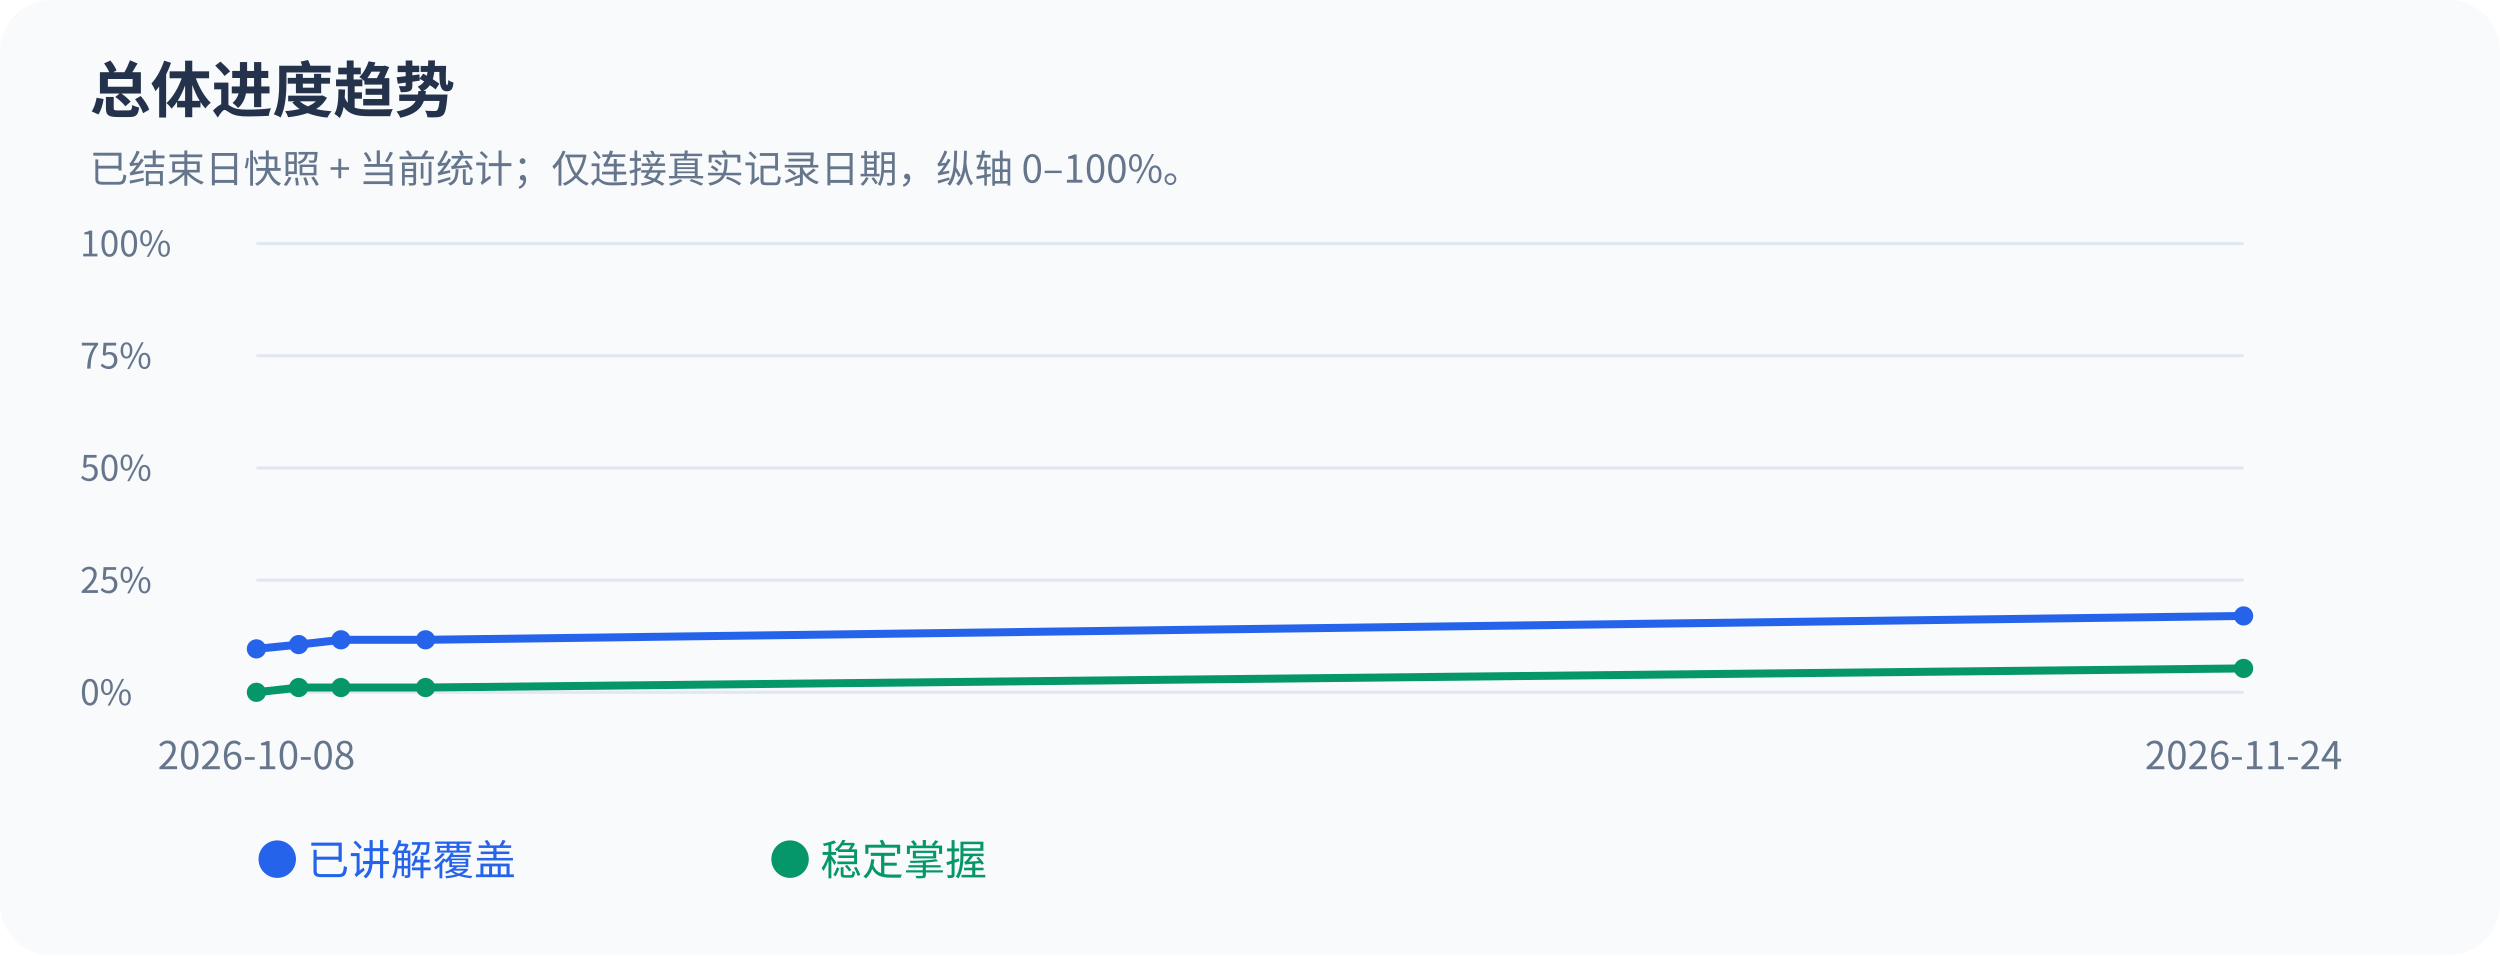
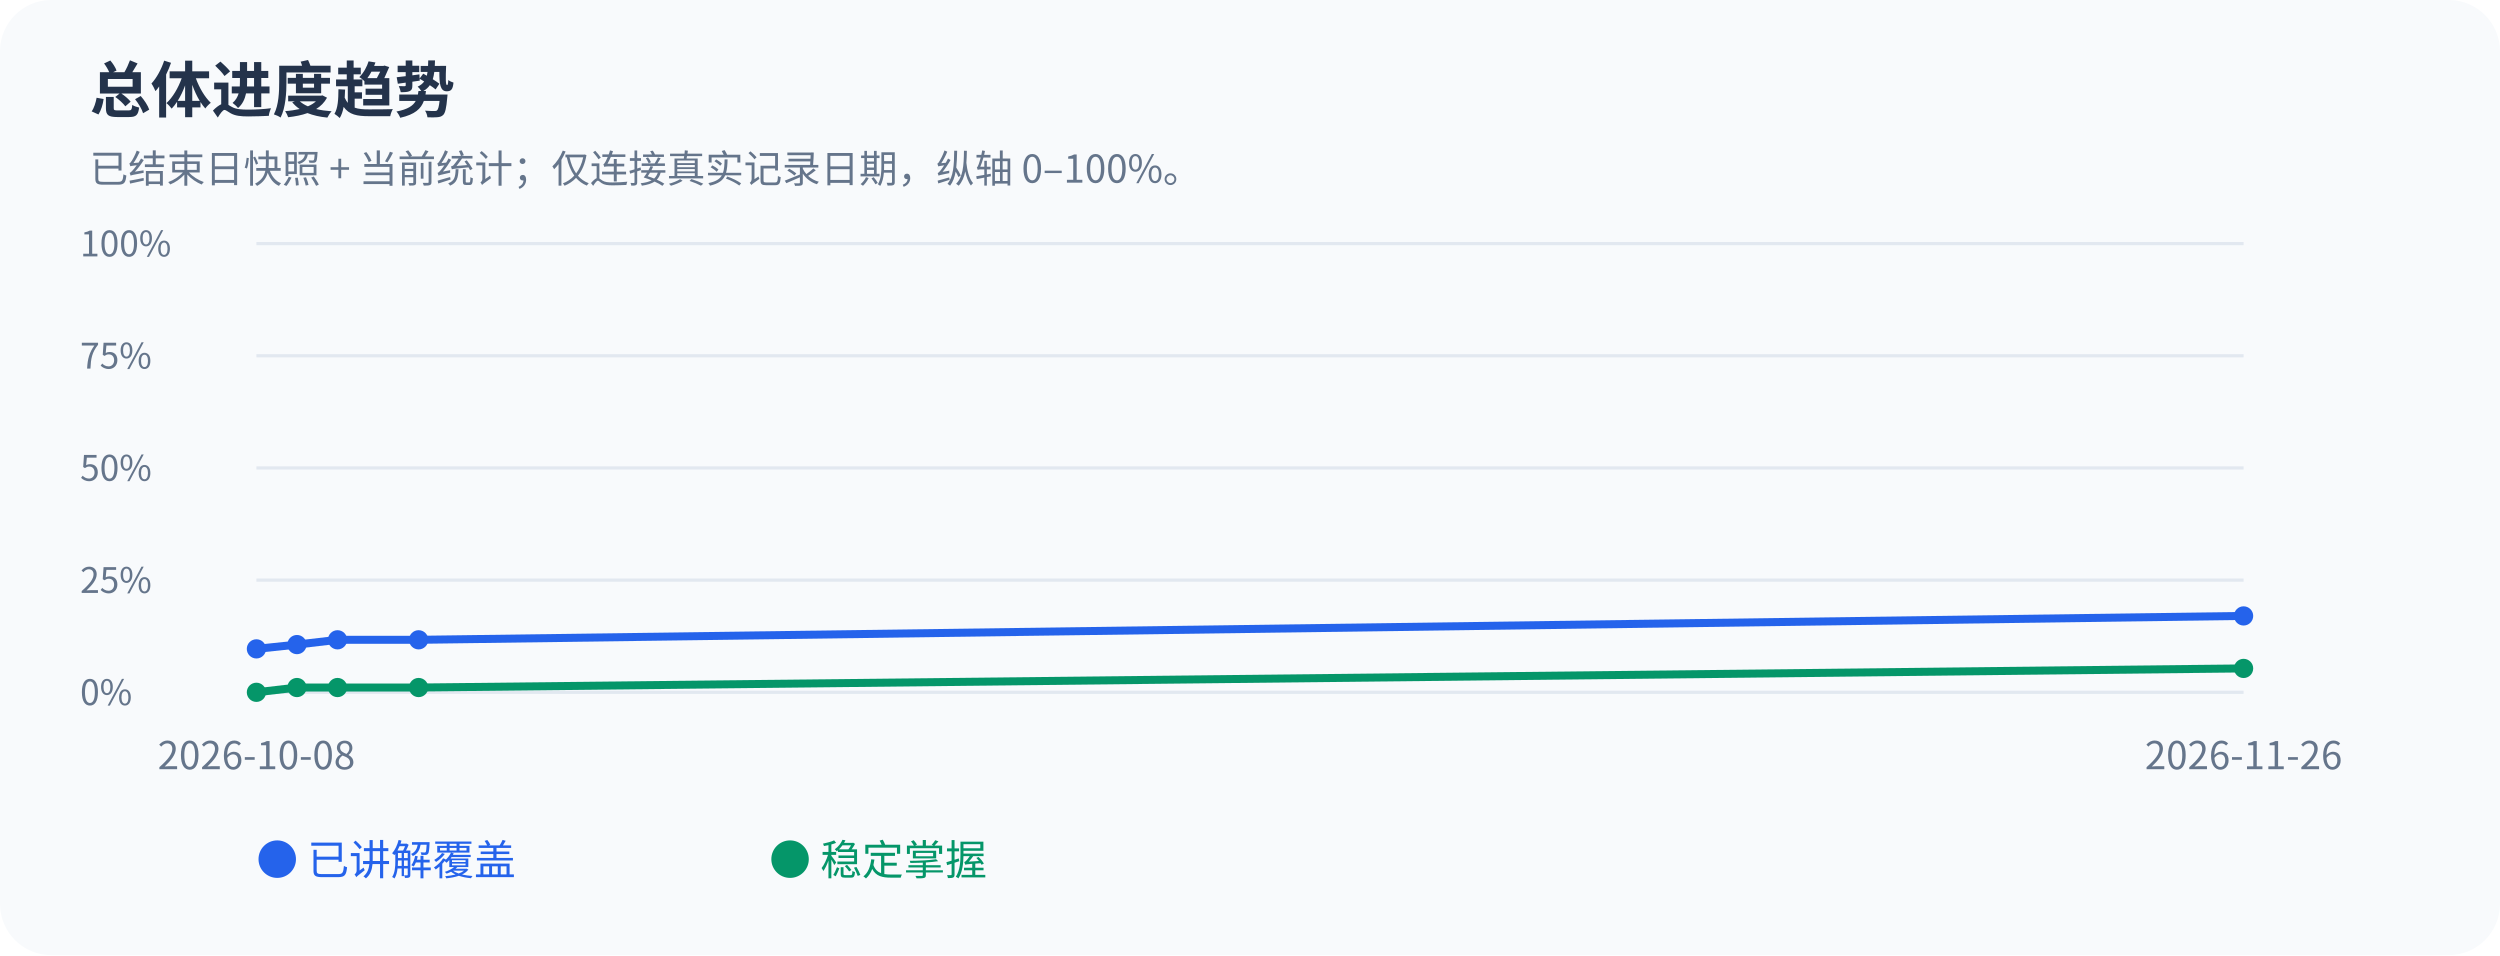
<svg xmlns="http://www.w3.org/2000/svg" width="780" height="298" viewBox="0 0 780 298" role="img" aria-labelledby="title desc">
  <style>text{font-family:system-ui,"Noto Sans CJK SC","Microsoft YaHei",sans-serif;fill:#24334b}.muted{fill:#65758b}.blue{fill:#2563eb}.green{fill:#059669}</style>
  <rect width="100%" height="100%" rx="16" fill="#f8fafc" />
  <text x="28" y="35" font-size="19" font-weight="700">总体进度趋势</text>
  <text x="28" y="57" class="muted" font-size="12">已结束日快照 + 当前统计；仅连接真实记录日期，纵轴 0–100%。</text>
  <line x1="80" y1="216" x2="700" y2="216" stroke="#e2e8f0" />
  <text x="25" y="220" font-size="11" class="muted">0%</text>
  <line x1="80" y1="181.0" x2="700" y2="181.0" stroke="#e2e8f0" />
  <text x="25" y="185.0" font-size="11" class="muted">25%</text>
  <line x1="80" y1="146.0" x2="700" y2="146.0" stroke="#e2e8f0" />
  <text x="25" y="150.0" font-size="11" class="muted">50%</text>
  <line x1="80" y1="111.0" x2="700" y2="111.0" stroke="#e2e8f0" />
  <text x="25" y="115.0" font-size="11" class="muted">75%</text>
  <line x1="80" y1="76" x2="700" y2="76" stroke="#e2e8f0" />
  <text x="25" y="80" font-size="11" class="muted">100%</text>
  <circle cx="80.00" cy="202.45" r="3" fill="#2563eb" />
-   <circle cx="93.19" cy="201.11" r="3" fill="#2563eb" />
-   <circle cx="106.38" cy="199.62" r="3" fill="#2563eb" />
-   <circle cx="132.77" cy="199.62" r="3" fill="#2563eb" />
+   <circle cx="92.65" cy="201.11" r="3" fill="#2563eb" />
+   <circle cx="105.31" cy="199.62" r="3" fill="#2563eb" />
+   <circle cx="130.61" cy="199.62" r="3" fill="#2563eb" />
  <circle cx="700.00" cy="192.17" r="3" fill="#2563eb" />
-   <polyline points="80.00,202.45 93.19,201.11 106.38,199.62 132.77,199.62 700.00,192.17" fill="none" stroke="#2563eb" stroke-width="2.5" />
+   <polyline points="80.00,202.45 92.65,201.11 105.31,199.62 130.61,199.62 700.00,192.17" fill="none" stroke="#2563eb" stroke-width="2.5" />
  <circle cx="80.00" cy="216.00" r="3" fill="#059669" />
-   <circle cx="93.19" cy="214.51" r="3" fill="#059669" />
-   <circle cx="106.38" cy="214.51" r="3" fill="#059669" />
-   <circle cx="132.77" cy="214.51" r="3" fill="#059669" />
+   <circle cx="92.65" cy="214.51" r="3" fill="#059669" />
+   <circle cx="105.31" cy="214.51" r="3" fill="#059669" />
+   <circle cx="130.61" cy="214.51" r="3" fill="#059669" />
  <circle cx="700.00" cy="208.55" r="3" fill="#059669" />
-   <polyline points="80.00,216.00 93.19,214.51 106.38,214.51 132.77,214.51 700.00,208.55" fill="none" stroke="#059669" stroke-width="2.5" />
+   <polyline points="80.00,216.00 92.65,214.51 105.31,214.51 130.61,214.51 700.00,208.55" fill="none" stroke="#059669" stroke-width="2.5" />
  <text x="80.00" y="240" text-anchor="middle" font-size="12" class="muted">2026-10-08</text>
-   <text x="700.00" y="240" text-anchor="middle" font-size="12" class="muted">2026-11-24</text>
+   <text x="700.00" y="240" text-anchor="middle" font-size="12" class="muted">2026-11-26</text>
  <text x="80" y="273" font-size="13" class="blue">● 已讲解覆盖</text>
  <text x="240" y="273" font-size="13" class="green">● 稳定掌握</text>
</svg>
